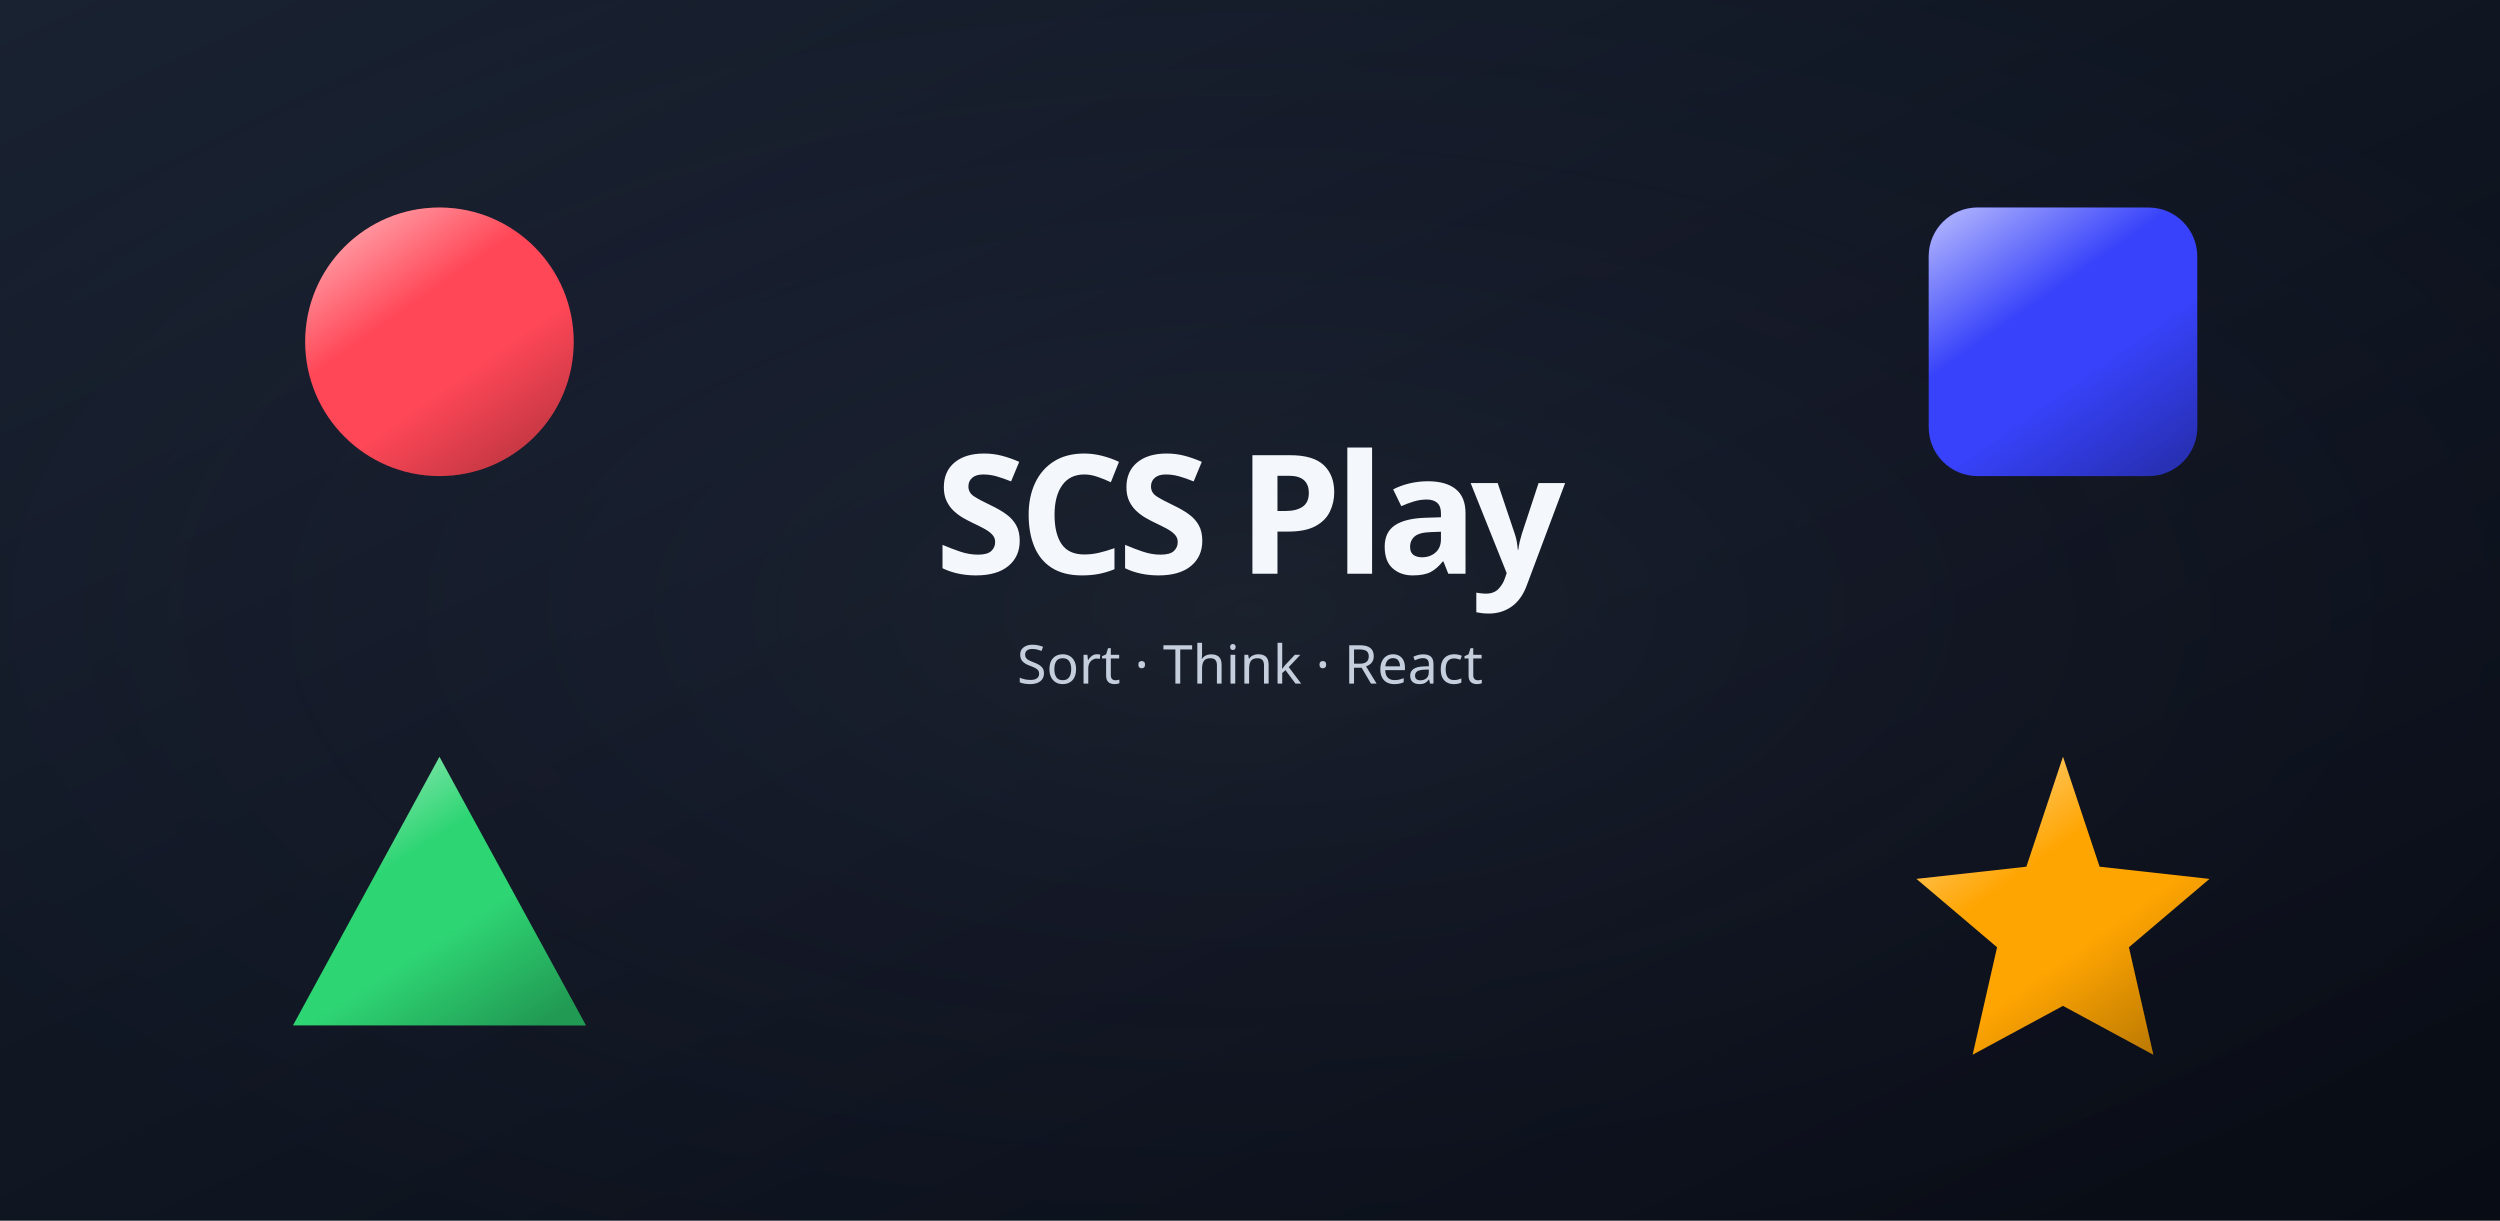
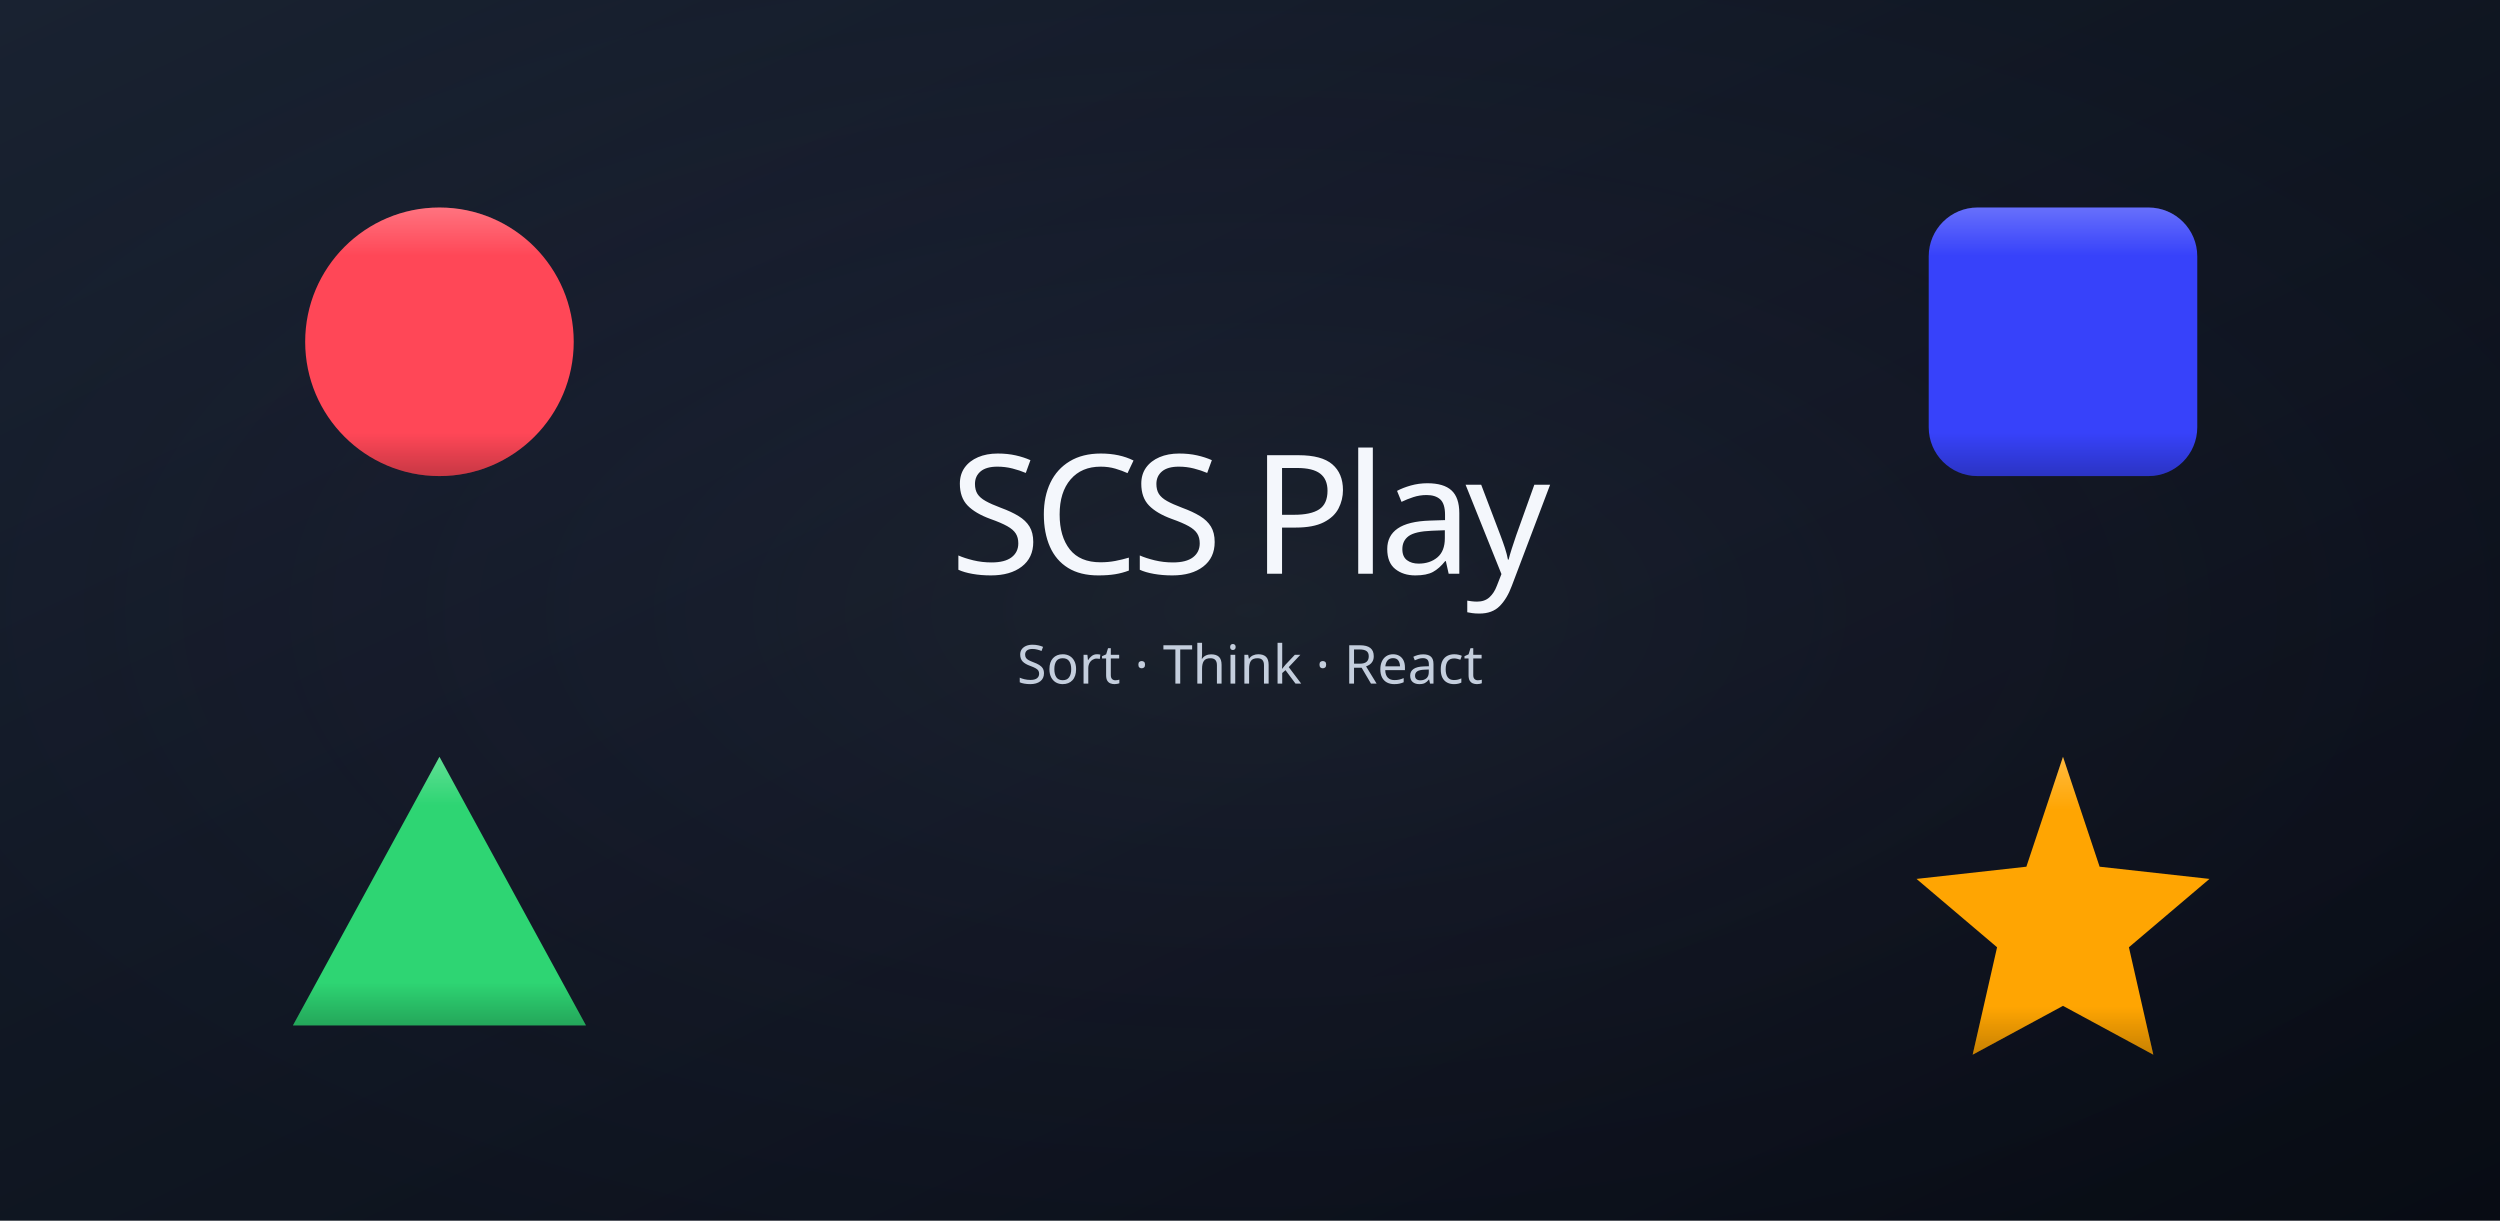
<svg xmlns="http://www.w3.org/2000/svg" viewBox="0 0 1024 500" width="1024" height="500">
  <defs>
    <linearGradient id="fbg" x1="0" y1="0" x2="1" y2="1">
      <stop offset="0%" stop-color="#192231" />
      <stop offset="40%" stop-color="#111824" />
      <stop offset="100%" stop-color="#080C14" />
    </linearGradient>
    <radialGradient id="fglow" cx="50%" cy="50%" r="60%">
      <stop offset="0%" stop-color="#CAD4E3" stop-opacity="0.06" />
      <stop offset="100%" stop-color="#7C3AED" stop-opacity="0" />
    </radialGradient>
-     <linearGradient id="material" x1=".15" y1="0" x2=".85" y2="1">
-       <stop stop-color="#fff" stop-opacity=".55" />
-       <stop offset=".36" stop-color="#fff" stop-opacity="0" />
-       <stop offset=".62" stop-color="#000" stop-opacity="0" />
-       <stop offset="1" stop-color="#000" stop-opacity=".28" />
+     <linearGradient id="material" x1="0" y1="0" x2="0" y2="1">
+       <stop stop-color="#fff" stop-opacity=".24" />
+       <stop offset=".18" stop-color="#fff" stop-opacity="0" />
+       <stop offset=".84" stop-color="#000" stop-opacity="0" />
+       <stop offset="1" stop-color="#000" stop-opacity=".22" />
    </linearGradient>
  </defs>
  <rect width="1024" height="500" fill="url(#fbg)" />
  <rect width="1024" height="500" fill="url(#fglow)" />
  <circle cx="180" cy="140" r="55" fill="#FF4757" />
  <circle cx="180" cy="140" r="55" fill="url(#material)" />
  <rect x="790" y="85" width="110" height="110" rx="20" fill="#3742FA" />
  <rect x="790" y="85" width="110" height="110" rx="20" fill="url(#material)" />
  <polygon points="180,310 240,420 120,420" fill="#2ED573" />
  <polygon points="180,310 240,420 120,420" fill="url(#material)" />
  <polygon points="845,310 860,355 905,360 872,388 882,432 845,412 808,432 818,388 785,360 830,355" fill="#FFA502" />
  <polygon points="845,310 860,355 905,360 872,388 882,432 845,412 808,432 818,388 785,360 830,355" fill="url(#material)" />
-   <text x="512" y="235" fill="#F4F7FC" font-family="'Outfit','Segoe UI',sans-serif" font-size="68" font-weight="700" text-anchor="middle" letter-spacing="-3">SCS Play</text>
+   <text x="512" y="235" fill="#F4F7FC" font-family="'Space Grotesk','Segoe UI',sans-serif" font-size="68" font-weight="500" text-anchor="middle" letter-spacing="-3">SCS Play</text>
  <text x="512" y="280" fill="#C4CEDD" font-family="'Outfit','Segoe UI',sans-serif" font-size="22" font-weight="400" text-anchor="middle">Sort · Think · React</text>
</svg>
